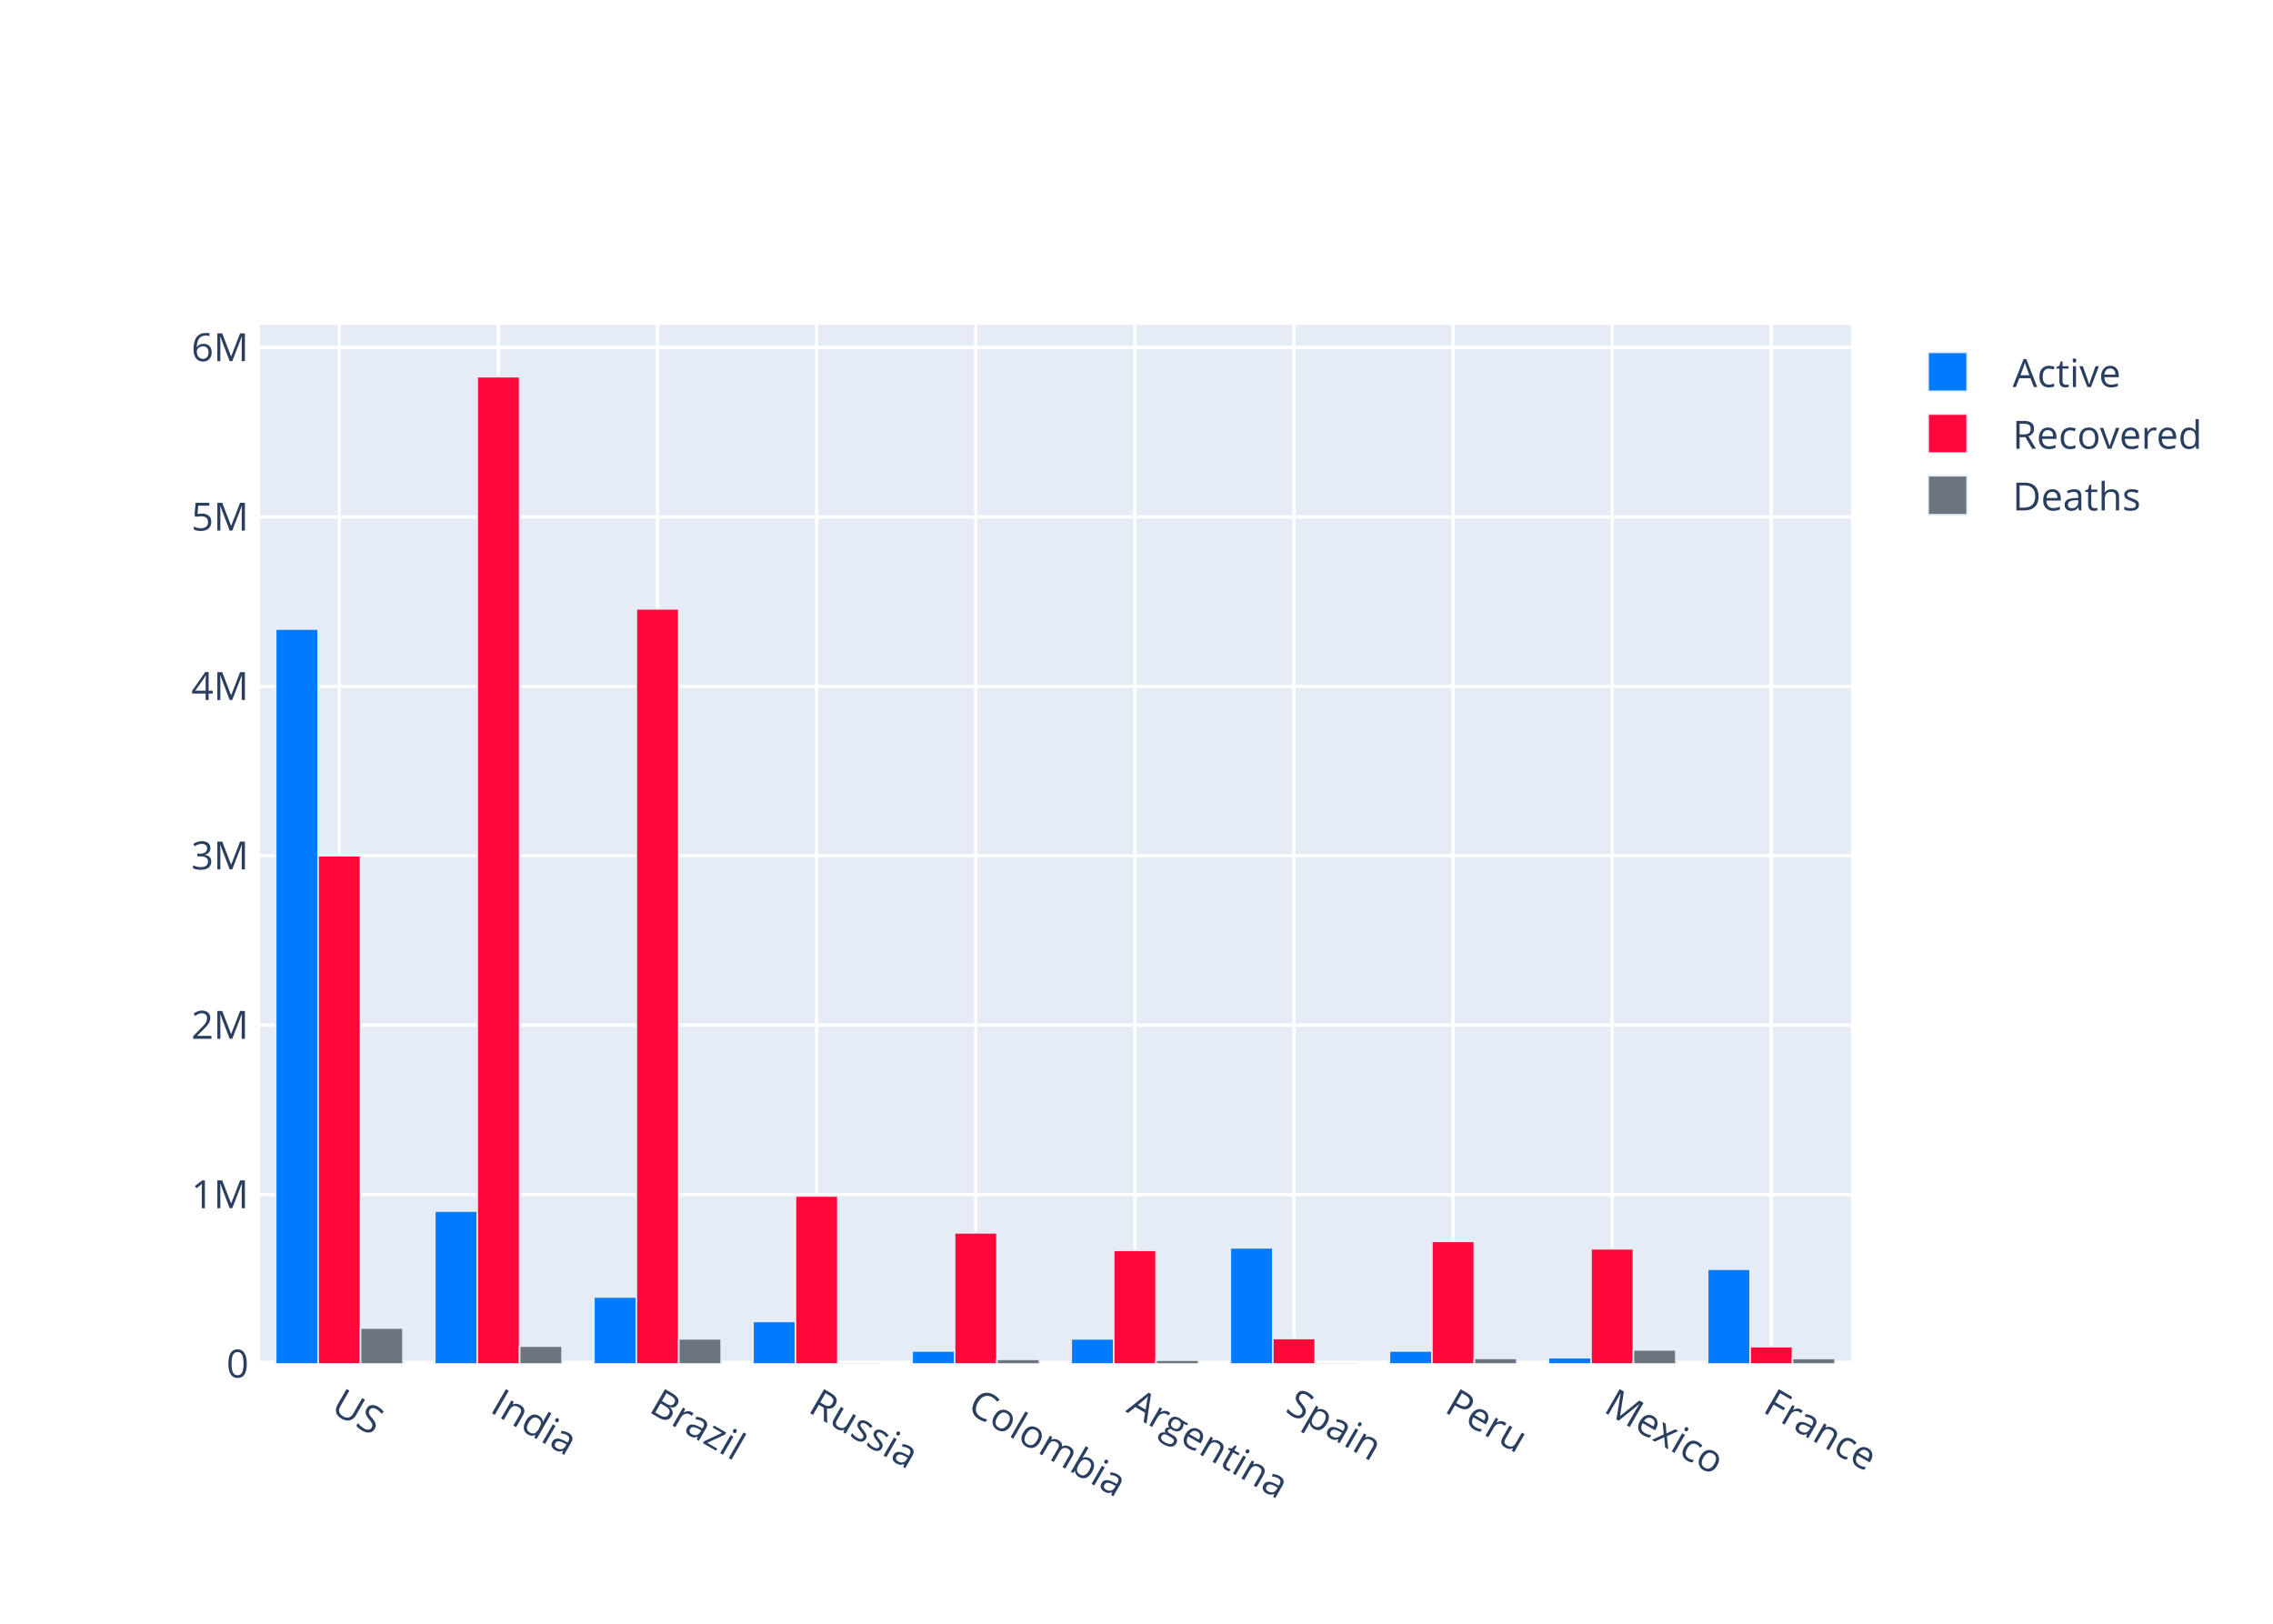
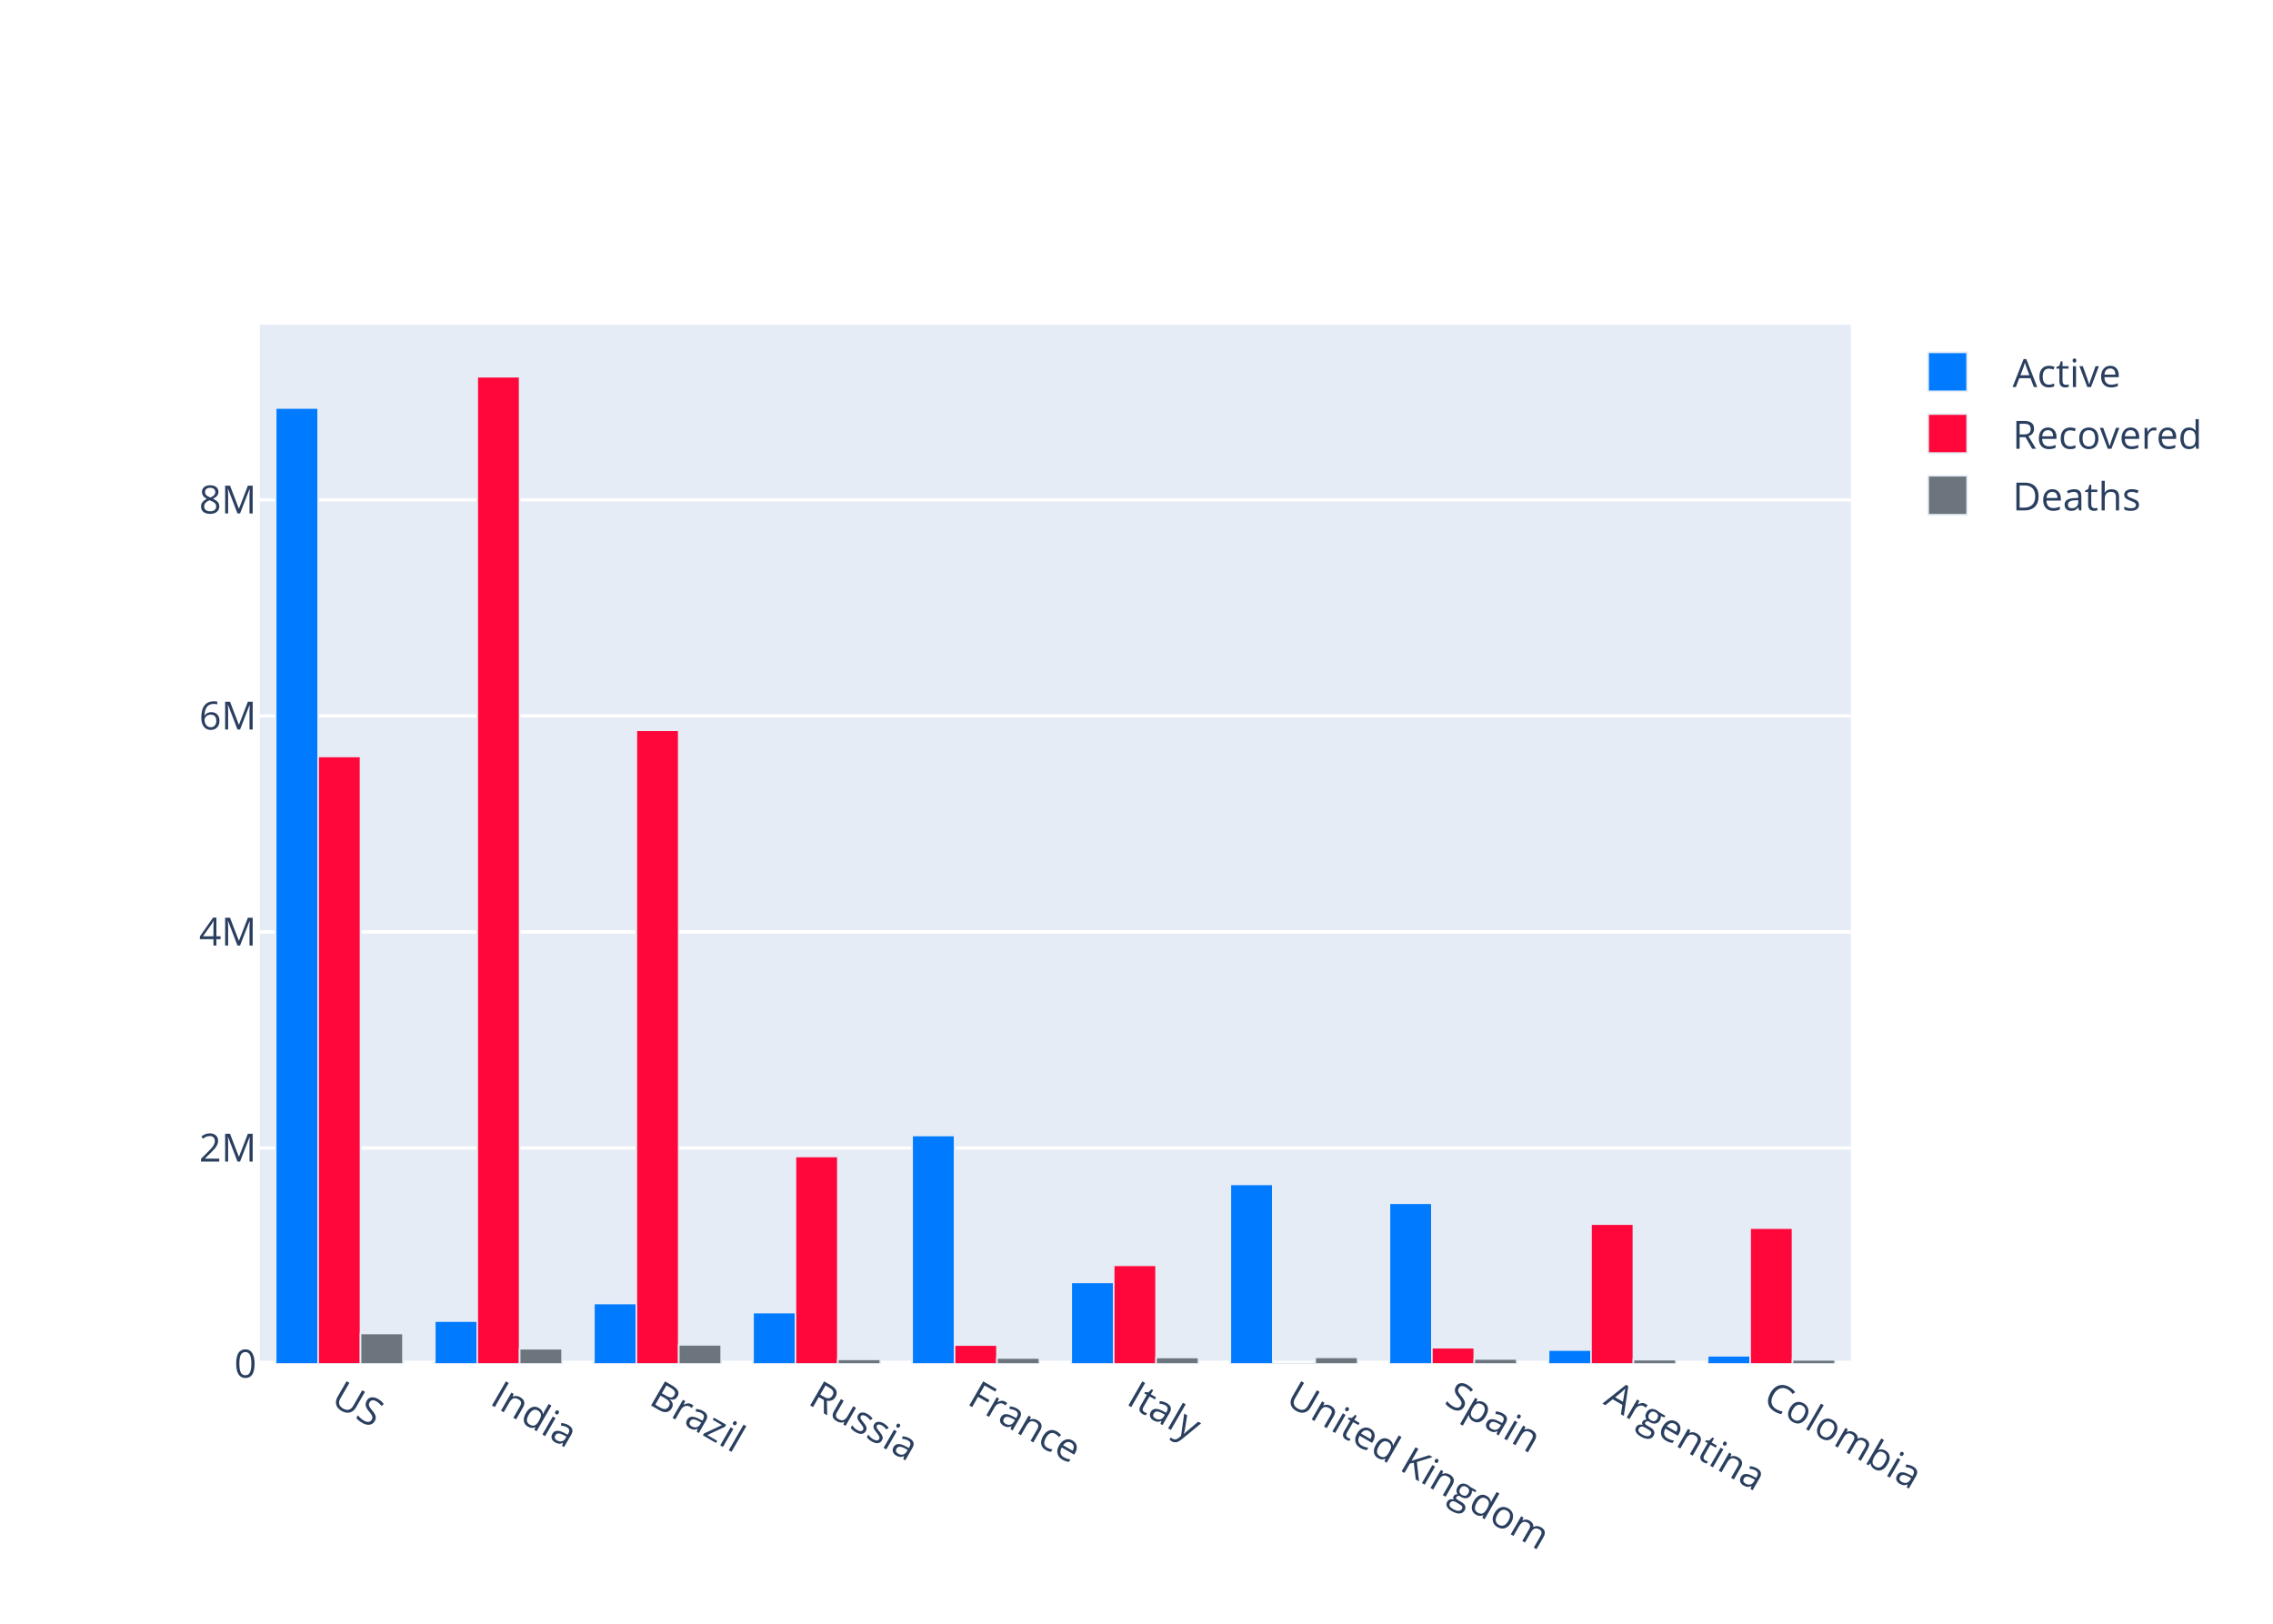
<svg xmlns="http://www.w3.org/2000/svg" class="main-svg" width="700" height="500" style="" viewBox="0 0 700 500">
  <rect x="0" y="0" width="700" height="500" style="fill: rgb(255, 255, 255); fill-opacity: 1;" />
-   <defs id="defs-1c9433">
+   <defs id="defs-4341e1">
    <g class="clips">
-       <clipPath id="clip1c9433xyplot" class="plotclip">
+       <clipPath id="clip4341e1xyplot" class="plotclip">
        <rect width="490" height="320" />
      </clipPath>
-       <clipPath class="axesclip" id="clip1c9433x">
+       <clipPath class="axesclip" id="clip4341e1x">
        <rect x="80" y="0" width="490" height="500" />
      </clipPath>
-       <clipPath class="axesclip" id="clip1c9433y">
+       <clipPath class="axesclip" id="clip4341e1y">
        <rect x="0" y="100" width="700" height="320" />
      </clipPath>
-       <clipPath class="axesclip" id="clip1c9433xy">
+       <clipPath class="axesclip" id="clip4341e1xy">
        <rect x="80" y="100" width="490" height="320" />
      </clipPath>
    </g>
    <g class="gradients" />
  </defs>
  <g class="bglayer">
    <rect class="bg" x="80" y="100" width="490" height="320" style="fill: rgb(229, 236, 246); fill-opacity: 1; stroke-width: 0;" />
  </g>
  <g class="layer-below">
    <g class="imagelayer" />
    <g class="shapelayer" />
  </g>
  <g class="cartesianlayer">
    <g class="subplot xy">
      <g class="layer-subplot">
        <g class="shapelayer" />
        <g class="imagelayer" />
      </g>
      <g class="gridlayer">
-         <g class="x">
-           <path class="xgrid crisp" transform="translate(104.5,0)" d="M0,100v320" style="stroke: rgb(255, 255, 255); stroke-opacity: 1; stroke-width: 1px;" />
-           <path class="xgrid crisp" transform="translate(153.5,0)" d="M0,100v320" style="stroke: rgb(255, 255, 255); stroke-opacity: 1; stroke-width: 1px;" />
-           <path class="xgrid crisp" transform="translate(202.5,0)" d="M0,100v320" style="stroke: rgb(255, 255, 255); stroke-opacity: 1; stroke-width: 1px;" />
-           <path class="xgrid crisp" transform="translate(251.5,0)" d="M0,100v320" style="stroke: rgb(255, 255, 255); stroke-opacity: 1; stroke-width: 1px;" />
-           <path class="xgrid crisp" transform="translate(300.5,0)" d="M0,100v320" style="stroke: rgb(255, 255, 255); stroke-opacity: 1; stroke-width: 1px;" />
-           <path class="xgrid crisp" transform="translate(349.5,0)" d="M0,100v320" style="stroke: rgb(255, 255, 255); stroke-opacity: 1; stroke-width: 1px;" />
-           <path class="xgrid crisp" transform="translate(398.5,0)" d="M0,100v320" style="stroke: rgb(255, 255, 255); stroke-opacity: 1; stroke-width: 1px;" />
-           <path class="xgrid crisp" transform="translate(447.5,0)" d="M0,100v320" style="stroke: rgb(255, 255, 255); stroke-opacity: 1; stroke-width: 1px;" />
-           <path class="xgrid crisp" transform="translate(496.5,0)" d="M0,100v320" style="stroke: rgb(255, 255, 255); stroke-opacity: 1; stroke-width: 1px;" />
-           <path class="xgrid crisp" transform="translate(545.5,0)" d="M0,100v320" style="stroke: rgb(255, 255, 255); stroke-opacity: 1; stroke-width: 1px;" />
-         </g>
+         <g class="x" />
        <g class="y">
-           <path class="ygrid crisp" transform="translate(0,367.84)" d="M80,0h490" style="stroke: rgb(255, 255, 255); stroke-opacity: 1; stroke-width: 1px;" />
-           <path class="ygrid crisp" transform="translate(0,315.67)" d="M80,0h490" style="stroke: rgb(255, 255, 255); stroke-opacity: 1; stroke-width: 1px;" />
-           <path class="ygrid crisp" transform="translate(0,263.51)" d="M80,0h490" style="stroke: rgb(255, 255, 255); stroke-opacity: 1; stroke-width: 1px;" />
-           <path class="ygrid crisp" transform="translate(0,211.34)" d="M80,0h490" style="stroke: rgb(255, 255, 255); stroke-opacity: 1; stroke-width: 1px;" />
-           <path class="ygrid crisp" transform="translate(0,159.18)" d="M80,0h490" style="stroke: rgb(255, 255, 255); stroke-opacity: 1; stroke-width: 1px;" />
-           <path class="ygrid crisp" transform="translate(0,107.01)" d="M80,0h490" style="stroke: rgb(255, 255, 255); stroke-opacity: 1; stroke-width: 1px;" />
+           <path class="ygrid crisp" transform="translate(0,353.48)" d="M80,0h490" style="stroke: rgb(255, 255, 255); stroke-opacity: 1; stroke-width: 1px;" />
+           <path class="ygrid crisp" transform="translate(0,286.96)" d="M80,0h490" style="stroke: rgb(255, 255, 255); stroke-opacity: 1; stroke-width: 1px;" />
+           <path class="ygrid crisp" transform="translate(0,220.44)" d="M80,0h490" style="stroke: rgb(255, 255, 255); stroke-opacity: 1; stroke-width: 1px;" />
+           <path class="ygrid crisp" transform="translate(0,153.91)" d="M80,0h490" style="stroke: rgb(255, 255, 255); stroke-opacity: 1; stroke-width: 1px;" />
        </g>
      </g>
      <g class="zerolinelayer">
        <path class="yzl zl crisp" transform="translate(0,420)" d="M80,0h490" style="stroke: rgb(255, 255, 255); stroke-opacity: 1; stroke-width: 2px;" />
      </g>
      <path class="xlines-below" />
      <path class="ylines-below" />
      <g class="overlines-below" />
      <g class="xaxislayer-below" />
      <g class="yaxislayer-below" />
      <g class="overaxes-below" />
-       <g class="plot" transform="translate(80, 100)" clip-path="url('#clip1c9433xyplot')">
+       <g class="plot" transform="translate(80, 100)" clip-path="url('#clip4341e1xyplot')">
        <g class="barlayer mlayer">
          <g class="trace bars" style="opacity: 1;">
            <g class="points">
              <g class="point">
-                 <path d="M4.9,320V93.71H17.97V320Z" style="vector-effect: non-scaling-stroke; opacity: 1; stroke-width: 0.5px; fill: rgb(0, 123, 255); fill-opacity: 1; stroke: rgb(229, 236, 246); stroke-opacity: 1;" />
-               </g>
-               <g class="point">
-                 <path d="M53.9,320V272.93H66.97V320Z" style="vector-effect: non-scaling-stroke; opacity: 1; stroke-width: 0.5px; fill: rgb(0, 123, 255); fill-opacity: 1; stroke: rgb(229, 236, 246); stroke-opacity: 1;" />
-               </g>
-               <g class="point">
-                 <path d="M102.9,320V299.38H115.97V320Z" style="vector-effect: non-scaling-stroke; opacity: 1; stroke-width: 0.5px; fill: rgb(0, 123, 255); fill-opacity: 1; stroke: rgb(229, 236, 246); stroke-opacity: 1;" />
-               </g>
-               <g class="point">
-                 <path d="M151.9,320V306.91H164.97V320Z" style="vector-effect: non-scaling-stroke; opacity: 1; stroke-width: 0.5px; fill: rgb(0, 123, 255); fill-opacity: 1; stroke: rgb(229, 236, 246); stroke-opacity: 1;" />
-               </g>
-               <g class="point">
-                 <path d="M200.9,320V316.01H213.97V320Z" style="vector-effect: non-scaling-stroke; opacity: 1; stroke-width: 0.5px; fill: rgb(0, 123, 255); fill-opacity: 1; stroke: rgb(229, 236, 246); stroke-opacity: 1;" />
-               </g>
-               <g class="point">
-                 <path d="M249.9,320V312.28H262.97V320Z" style="vector-effect: non-scaling-stroke; opacity: 1; stroke-width: 0.5px; fill: rgb(0, 123, 255); fill-opacity: 1; stroke: rgb(229, 236, 246); stroke-opacity: 1;" />
-               </g>
-               <g class="point">
-                 <path d="M298.9,320V284.24H311.97V320Z" style="vector-effect: non-scaling-stroke; opacity: 1; stroke-width: 0.5px; fill: rgb(0, 123, 255); fill-opacity: 1; stroke: rgb(229, 236, 246); stroke-opacity: 1;" />
-               </g>
-               <g class="point">
-                 <path d="M347.9,320V316.01H360.97V320Z" style="vector-effect: non-scaling-stroke; opacity: 1; stroke-width: 0.5px; fill: rgb(0, 123, 255); fill-opacity: 1; stroke: rgb(229, 236, 246); stroke-opacity: 1;" />
-               </g>
-               <g class="point">
-                 <path d="M396.9,320V318.08H409.97V320Z" style="vector-effect: non-scaling-stroke; opacity: 1; stroke-width: 0.5px; fill: rgb(0, 123, 255); fill-opacity: 1; stroke: rgb(229, 236, 246); stroke-opacity: 1;" />
-               </g>
-               <g class="point">
-                 <path d="M445.9,320V290.84H458.97V320Z" style="vector-effect: non-scaling-stroke; opacity: 1; stroke-width: 0.5px; fill: rgb(0, 123, 255); fill-opacity: 1; stroke: rgb(229, 236, 246); stroke-opacity: 1;" />
+                 <path d="M4.9,320V25.63H17.97V320Z" style="vector-effect: non-scaling-stroke; opacity: 1; stroke-width: 0.5px; fill: rgb(0, 123, 255); fill-opacity: 1; stroke: rgb(229, 236, 246); stroke-opacity: 1;" />
+               </g>
+               <g class="point">
+                 <path d="M53.9,320V306.8H66.97V320Z" style="vector-effect: non-scaling-stroke; opacity: 1; stroke-width: 0.5px; fill: rgb(0, 123, 255); fill-opacity: 1; stroke: rgb(229, 236, 246); stroke-opacity: 1;" />
+               </g>
+               <g class="point">
+                 <path d="M102.9,320V301.38H115.97V320Z" style="vector-effect: non-scaling-stroke; opacity: 1; stroke-width: 0.5px; fill: rgb(0, 123, 255); fill-opacity: 1; stroke: rgb(229, 236, 246); stroke-opacity: 1;" />
+               </g>
+               <g class="point">
+                 <path d="M151.9,320V304.18H164.97V320Z" style="vector-effect: non-scaling-stroke; opacity: 1; stroke-width: 0.5px; fill: rgb(0, 123, 255); fill-opacity: 1; stroke: rgb(229, 236, 246); stroke-opacity: 1;" />
+               </g>
+               <g class="point">
+                 <path d="M200.9,320V249.65H213.97V320Z" style="vector-effect: non-scaling-stroke; opacity: 1; stroke-width: 0.5px; fill: rgb(0, 123, 255); fill-opacity: 1; stroke: rgb(229, 236, 246); stroke-opacity: 1;" />
+               </g>
+               <g class="point">
+                 <path d="M249.9,320V294.88H262.97V320Z" style="vector-effect: non-scaling-stroke; opacity: 1; stroke-width: 0.5px; fill: rgb(0, 123, 255); fill-opacity: 1; stroke: rgb(229, 236, 246); stroke-opacity: 1;" />
+               </g>
+               <g class="point">
+                 <path d="M298.9,320V264.7H311.97V320Z" style="vector-effect: non-scaling-stroke; opacity: 1; stroke-width: 0.5px; fill: rgb(0, 123, 255); fill-opacity: 1; stroke: rgb(229, 236, 246); stroke-opacity: 1;" />
+               </g>
+               <g class="point">
+                 <path d="M347.9,320V270.51H360.97V320Z" style="vector-effect: non-scaling-stroke; opacity: 1; stroke-width: 0.5px; fill: rgb(0, 123, 255); fill-opacity: 1; stroke: rgb(229, 236, 246); stroke-opacity: 1;" />
+               </g>
+               <g class="point">
+                 <path d="M396.9,320V315.72H409.97V320Z" style="vector-effect: non-scaling-stroke; opacity: 1; stroke-width: 0.5px; fill: rgb(0, 123, 255); fill-opacity: 1; stroke: rgb(229, 236, 246); stroke-opacity: 1;" />
+               </g>
+               <g class="point">
+                 <path d="M445.9,320V317.48H458.97V320Z" style="vector-effect: non-scaling-stroke; opacity: 1; stroke-width: 0.5px; fill: rgb(0, 123, 255); fill-opacity: 1; stroke: rgb(229, 236, 246); stroke-opacity: 1;" />
              </g>
            </g>
          </g>
          <g class="trace bars" style="opacity: 1;">
            <g class="points">
              <g class="point">
-                 <path d="M17.97,320V163.51H31.03V320Z" style="vector-effect: non-scaling-stroke; opacity: 1; stroke-width: 0.5px; fill: rgb(255, 7, 58); fill-opacity: 1; stroke: rgb(229, 236, 246); stroke-opacity: 1;" />
+                 <path d="M17.97,320V132.93H31.03V320Z" style="vector-effect: non-scaling-stroke; opacity: 1; stroke-width: 0.5px; fill: rgb(255, 7, 58); fill-opacity: 1; stroke: rgb(229, 236, 246); stroke-opacity: 1;" />
              </g>
              <g class="point">
                <path d="M66.97,320V16H80.03V320Z" style="vector-effect: non-scaling-stroke; opacity: 1; stroke-width: 0.5px; fill: rgb(255, 7, 58); fill-opacity: 1; stroke: rgb(229, 236, 246); stroke-opacity: 1;" />
              </g>
              <g class="point">
-                 <path d="M115.97,320V87.49H129.03V320Z" style="vector-effect: non-scaling-stroke; opacity: 1; stroke-width: 0.5px; fill: rgb(255, 7, 58); fill-opacity: 1; stroke: rgb(229, 236, 246); stroke-opacity: 1;" />
-               </g>
-               <g class="point">
-                 <path d="M164.97,320V268.29H178.03V320Z" style="vector-effect: non-scaling-stroke; opacity: 1; stroke-width: 0.5px; fill: rgb(255, 7, 58); fill-opacity: 1; stroke: rgb(229, 236, 246); stroke-opacity: 1;" />
-               </g>
-               <g class="point">
-                 <path d="M213.97,320V279.63H227.03V320Z" style="vector-effect: non-scaling-stroke; opacity: 1; stroke-width: 0.5px; fill: rgb(255, 7, 58); fill-opacity: 1; stroke: rgb(229, 236, 246); stroke-opacity: 1;" />
-               </g>
-               <g class="point">
-                 <path d="M262.97,320V285.01H276.03V320Z" style="vector-effect: non-scaling-stroke; opacity: 1; stroke-width: 0.5px; fill: rgb(255, 7, 58); fill-opacity: 1; stroke: rgb(229, 236, 246); stroke-opacity: 1;" />
-               </g>
-               <g class="point">
-                 <path d="M311.97,320V312.16H325.03V320Z" style="vector-effect: non-scaling-stroke; opacity: 1; stroke-width: 0.5px; fill: rgb(255, 7, 58); fill-opacity: 1; stroke: rgb(229, 236, 246); stroke-opacity: 1;" />
-               </g>
-               <g class="point">
-                 <path d="M360.97,320V282.25H374.03V320Z" style="vector-effect: non-scaling-stroke; opacity: 1; stroke-width: 0.5px; fill: rgb(255, 7, 58); fill-opacity: 1; stroke: rgb(229, 236, 246); stroke-opacity: 1;" />
-               </g>
-               <g class="point">
-                 <path d="M409.97,320V284.54H423.03V320Z" style="vector-effect: non-scaling-stroke; opacity: 1; stroke-width: 0.5px; fill: rgb(255, 7, 58); fill-opacity: 1; stroke: rgb(229, 236, 246); stroke-opacity: 1;" />
-               </g>
-               <g class="point">
-                 <path d="M458.97,320V314.68H472.03V320Z" style="vector-effect: non-scaling-stroke; opacity: 1; stroke-width: 0.5px; fill: rgb(255, 7, 58); fill-opacity: 1; stroke: rgb(229, 236, 246); stroke-opacity: 1;" />
+                 <path d="M115.97,320V124.87H129.03V320Z" style="vector-effect: non-scaling-stroke; opacity: 1; stroke-width: 0.5px; fill: rgb(255, 7, 58); fill-opacity: 1; stroke: rgb(229, 236, 246); stroke-opacity: 1;" />
+               </g>
+               <g class="point">
+                 <path d="M164.97,320V256.11H178.03V320Z" style="vector-effect: non-scaling-stroke; opacity: 1; stroke-width: 0.5px; fill: rgb(255, 7, 58); fill-opacity: 1; stroke: rgb(229, 236, 246); stroke-opacity: 1;" />
+               </g>
+               <g class="point">
+                 <path d="M213.97,320V314.17H227.03V320Z" style="vector-effect: non-scaling-stroke; opacity: 1; stroke-width: 0.5px; fill: rgb(255, 7, 58); fill-opacity: 1; stroke: rgb(229, 236, 246); stroke-opacity: 1;" />
+               </g>
+               <g class="point">
+                 <path d="M262.97,320V289.62H276.03V320Z" style="vector-effect: non-scaling-stroke; opacity: 1; stroke-width: 0.5px; fill: rgb(255, 7, 58); fill-opacity: 1; stroke: rgb(229, 236, 246); stroke-opacity: 1;" />
+               </g>
+               <g class="point">
+                 <path d="M311.97,320V319.88H325.03V320Z" style="vector-effect: non-scaling-stroke; opacity: 1; stroke-width: 0.5px; fill: rgb(255, 7, 58); fill-opacity: 1; stroke: rgb(229, 236, 246); stroke-opacity: 1;" />
+               </g>
+               <g class="point">
+                 <path d="M360.97,320V315H374.03V320Z" style="vector-effect: non-scaling-stroke; opacity: 1; stroke-width: 0.5px; fill: rgb(255, 7, 58); fill-opacity: 1; stroke: rgb(229, 236, 246); stroke-opacity: 1;" />
+               </g>
+               <g class="point">
+                 <path d="M409.97,320V276.94H423.03V320Z" style="vector-effect: non-scaling-stroke; opacity: 1; stroke-width: 0.5px; fill: rgb(255, 7, 58); fill-opacity: 1; stroke: rgb(229, 236, 246); stroke-opacity: 1;" />
+               </g>
+               <g class="point">
+                 <path d="M458.97,320V278.18H472.03V320Z" style="vector-effect: non-scaling-stroke; opacity: 1; stroke-width: 0.5px; fill: rgb(255, 7, 58); fill-opacity: 1; stroke: rgb(229, 236, 246); stroke-opacity: 1;" />
              </g>
            </g>
          </g>
          <g class="trace bars" style="opacity: 1;">
            <g class="points">
              <g class="point">
-                 <path d="M31.03,320V308.95H44.1V320Z" style="vector-effect: non-scaling-stroke; opacity: 1; stroke-width: 0.5px; fill: rgb(108, 117, 125); fill-opacity: 1; stroke: rgb(229, 236, 246); stroke-opacity: 1;" />
-               </g>
-               <g class="point">
-                 <path d="M80.03,320V314.5H93.1V320Z" style="vector-effect: non-scaling-stroke; opacity: 1; stroke-width: 0.5px; fill: rgb(108, 117, 125); fill-opacity: 1; stroke: rgb(229, 236, 246); stroke-opacity: 1;" />
-               </g>
-               <g class="point">
-                 <path d="M129.03,320V312.27H142.1V320Z" style="vector-effect: non-scaling-stroke; opacity: 1; stroke-width: 0.5px; fill: rgb(108, 117, 125); fill-opacity: 1; stroke: rgb(229, 236, 246); stroke-opacity: 1;" />
-               </g>
-               <g class="point">
-                 <path d="M178.03,320V320H191.1V320Z" style="vector-effect: non-scaling-stroke; opacity: 1; stroke-width: 0.5px; fill: rgb(108, 117, 125); fill-opacity: 1; stroke: rgb(229, 236, 246); stroke-opacity: 1;" />
-               </g>
-               <g class="point">
-                 <path d="M227.03,320V318.58H240.1V320Z" style="vector-effect: non-scaling-stroke; opacity: 1; stroke-width: 0.5px; fill: rgb(108, 117, 125); fill-opacity: 1; stroke: rgb(229, 236, 246); stroke-opacity: 1;" />
-               </g>
-               <g class="point">
-                 <path d="M276.03,320V318.84H289.1V320Z" style="vector-effect: non-scaling-stroke; opacity: 1; stroke-width: 0.5px; fill: rgb(108, 117, 125); fill-opacity: 1; stroke: rgb(229, 236, 246); stroke-opacity: 1;" />
-               </g>
-               <g class="point">
-                 <path d="M325.03,320V320H338.1V320Z" style="vector-effect: non-scaling-stroke; opacity: 1; stroke-width: 0.5px; fill: rgb(108, 117, 125); fill-opacity: 1; stroke: rgb(229, 236, 246); stroke-opacity: 1;" />
-               </g>
-               <g class="point">
-                 <path d="M374.03,320V318.28H387.1V320Z" style="vector-effect: non-scaling-stroke; opacity: 1; stroke-width: 0.5px; fill: rgb(108, 117, 125); fill-opacity: 1; stroke: rgb(229, 236, 246); stroke-opacity: 1;" />
-               </g>
-               <g class="point">
-                 <path d="M423.03,320V315.68H436.1V320Z" style="vector-effect: non-scaling-stroke; opacity: 1; stroke-width: 0.5px; fill: rgb(108, 117, 125); fill-opacity: 1; stroke: rgb(229, 236, 246); stroke-opacity: 1;" />
-               </g>
-               <g class="point">
-                 <path d="M472.03,320V318.31H485.1V320Z" style="vector-effect: non-scaling-stroke; opacity: 1; stroke-width: 0.5px; fill: rgb(108, 117, 125); fill-opacity: 1; stroke: rgb(229, 236, 246); stroke-opacity: 1;" />
+                 <path d="M31.03,320V310.61H44.1V320Z" style="vector-effect: non-scaling-stroke; opacity: 1; stroke-width: 0.5px; fill: rgb(108, 117, 125); fill-opacity: 1; stroke: rgb(229, 236, 246); stroke-opacity: 1;" />
+               </g>
+               <g class="point">
+                 <path d="M80.03,320V315.32H93.1V320Z" style="vector-effect: non-scaling-stroke; opacity: 1; stroke-width: 0.5px; fill: rgb(108, 117, 125); fill-opacity: 1; stroke: rgb(229, 236, 246); stroke-opacity: 1;" />
+               </g>
+               <g class="point">
+                 <path d="M129.03,320V314.11H142.1V320Z" style="vector-effect: non-scaling-stroke; opacity: 1; stroke-width: 0.5px; fill: rgb(108, 117, 125); fill-opacity: 1; stroke: rgb(229, 236, 246); stroke-opacity: 1;" />
+               </g>
+               <g class="point">
+                 <path d="M178.03,320V318.58H191.1V320Z" style="vector-effect: non-scaling-stroke; opacity: 1; stroke-width: 0.5px; fill: rgb(108, 117, 125); fill-opacity: 1; stroke: rgb(229, 236, 246); stroke-opacity: 1;" />
+               </g>
+               <g class="point">
+                 <path d="M227.03,320V318.16H240.1V320Z" style="vector-effect: non-scaling-stroke; opacity: 1; stroke-width: 0.5px; fill: rgb(108, 117, 125); fill-opacity: 1; stroke: rgb(229, 236, 246); stroke-opacity: 1;" />
+               </g>
+               <g class="point">
+                 <path d="M276.03,320V318H289.1V320Z" style="vector-effect: non-scaling-stroke; opacity: 1; stroke-width: 0.5px; fill: rgb(108, 117, 125); fill-opacity: 1; stroke: rgb(229, 236, 246); stroke-opacity: 1;" />
+               </g>
+               <g class="point">
+                 <path d="M325.03,320V317.96H338.1V320Z" style="vector-effect: non-scaling-stroke; opacity: 1; stroke-width: 0.5px; fill: rgb(108, 117, 125); fill-opacity: 1; stroke: rgb(229, 236, 246); stroke-opacity: 1;" />
+               </g>
+               <g class="point">
+                 <path d="M374.03,320V318.46H387.1V320Z" style="vector-effect: non-scaling-stroke; opacity: 1; stroke-width: 0.5px; fill: rgb(108, 117, 125); fill-opacity: 1; stroke: rgb(229, 236, 246); stroke-opacity: 1;" />
+               </g>
+               <g class="point">
+                 <path d="M423.03,320V318.68H436.1V320Z" style="vector-effect: non-scaling-stroke; opacity: 1; stroke-width: 0.5px; fill: rgb(108, 117, 125); fill-opacity: 1; stroke: rgb(229, 236, 246); stroke-opacity: 1;" />
+               </g>
+               <g class="point">
+                 <path d="M472.03,320V318.74H485.1V320Z" style="vector-effect: non-scaling-stroke; opacity: 1; stroke-width: 0.5px; fill: rgb(108, 117, 125); fill-opacity: 1; stroke: rgb(229, 236, 246); stroke-opacity: 1;" />
              </g>
            </g>
          </g>
        </g>
      </g>
      <g class="overplot" />
-       <path class="xlines-above crisp" d="M79,420.5H570" style="fill: none; stroke-width: 1px; stroke: rgb(255, 255, 255); stroke-opacity: 1;" />
-       <path class="ylines-above crisp" d="M79.5,100V420" style="fill: none; stroke-width: 1px; stroke: rgb(255, 255, 255); stroke-opacity: 1;" />
+       <path class="xlines-above crisp" d="M0,0" style="fill: none;" />
+       <path class="ylines-above crisp" d="M0,0" style="fill: none;" />
      <g class="overlines-above" />
      <g class="xaxislayer-above">
        <g class="xtick">
-           <text text-anchor="start" x="0" y="435.4" transform="translate(104.5,0) rotate(30,0,429.4)" style="font-family: 'Open Sans', verdana, arial, sans-serif; font-size: 12px; fill: rgb(42, 63, 95); fill-opacity: 1; white-space: pre;">US</text>
-         </g>
-         <g class="xtick">
-           <text text-anchor="start" x="0" y="435.4" transform="translate(153.5,0) rotate(30,0,429.4)" style="font-family: 'Open Sans', verdana, arial, sans-serif; font-size: 12px; fill: rgb(42, 63, 95); fill-opacity: 1; white-space: pre;">India</text>
-         </g>
-         <g class="xtick">
-           <text text-anchor="start" x="0" y="435.4" transform="translate(202.5,0) rotate(30,0,429.4)" style="font-family: 'Open Sans', verdana, arial, sans-serif; font-size: 12px; fill: rgb(42, 63, 95); fill-opacity: 1; white-space: pre;">Brazil</text>
-         </g>
-         <g class="xtick">
-           <text text-anchor="start" x="0" y="435.4" transform="translate(251.5,0) rotate(30,0,429.4)" style="font-family: 'Open Sans', verdana, arial, sans-serif; font-size: 12px; fill: rgb(42, 63, 95); fill-opacity: 1; white-space: pre;">Russia</text>
-         </g>
-         <g class="xtick">
-           <text text-anchor="start" x="0" y="435.4" transform="translate(300.5,0) rotate(30,0,429.4)" style="font-family: 'Open Sans', verdana, arial, sans-serif; font-size: 12px; fill: rgb(42, 63, 95); fill-opacity: 1; white-space: pre;">Colombia</text>
-         </g>
-         <g class="xtick">
-           <text text-anchor="start" x="0" y="435.4" transform="translate(349.5,0) rotate(30,0,429.4)" style="font-family: 'Open Sans', verdana, arial, sans-serif; font-size: 12px; fill: rgb(42, 63, 95); fill-opacity: 1; white-space: pre;">Argentina</text>
-         </g>
-         <g class="xtick">
-           <text text-anchor="start" x="0" y="435.4" transform="translate(398.5,0) rotate(30,0,429.4)" style="font-family: 'Open Sans', verdana, arial, sans-serif; font-size: 12px; fill: rgb(42, 63, 95); fill-opacity: 1; white-space: pre;">Spain</text>
-         </g>
-         <g class="xtick">
-           <text text-anchor="start" x="0" y="435.4" transform="translate(447.5,0) rotate(30,0,429.4)" style="font-family: 'Open Sans', verdana, arial, sans-serif; font-size: 12px; fill: rgb(42, 63, 95); fill-opacity: 1; white-space: pre;">Peru</text>
-         </g>
-         <g class="xtick">
-           <text text-anchor="start" x="0" y="435.4" transform="translate(496.5,0) rotate(30,0,429.4)" style="font-family: 'Open Sans', verdana, arial, sans-serif; font-size: 12px; fill: rgb(42, 63, 95); fill-opacity: 1; white-space: pre;">Mexico</text>
-         </g>
-         <g class="xtick">
-           <text text-anchor="start" x="0" y="435.4" transform="translate(545.5,0) rotate(30,0,429.4)" style="font-family: 'Open Sans', verdana, arial, sans-serif; font-size: 12px; fill: rgb(42, 63, 95); fill-opacity: 1; white-space: pre;">France</text>
+           <text text-anchor="start" x="0" y="433" transform="translate(104.5,0) rotate(30,0,427)" style="font-family: 'Open Sans', verdana, arial, sans-serif; font-size: 12px; fill: rgb(42, 63, 95); fill-opacity: 1; white-space: pre;">US</text>
+         </g>
+         <g class="xtick">
+           <text text-anchor="start" x="0" y="433" transform="translate(153.5,0) rotate(30,0,427)" style="font-family: 'Open Sans', verdana, arial, sans-serif; font-size: 12px; fill: rgb(42, 63, 95); fill-opacity: 1; white-space: pre;">India</text>
+         </g>
+         <g class="xtick">
+           <text text-anchor="start" x="0" y="433" transform="translate(202.5,0) rotate(30,0,427)" style="font-family: 'Open Sans', verdana, arial, sans-serif; font-size: 12px; fill: rgb(42, 63, 95); fill-opacity: 1; white-space: pre;">Brazil</text>
+         </g>
+         <g class="xtick">
+           <text text-anchor="start" x="0" y="433" transform="translate(251.5,0) rotate(30,0,427)" style="font-family: 'Open Sans', verdana, arial, sans-serif; font-size: 12px; fill: rgb(42, 63, 95); fill-opacity: 1; white-space: pre;">Russia</text>
+         </g>
+         <g class="xtick">
+           <text text-anchor="start" x="0" y="433" transform="translate(300.5,0) rotate(30,0,427)" style="font-family: 'Open Sans', verdana, arial, sans-serif; font-size: 12px; fill: rgb(42, 63, 95); fill-opacity: 1; white-space: pre;">France</text>
+         </g>
+         <g class="xtick">
+           <text text-anchor="start" x="0" y="433" transform="translate(349.5,0) rotate(30,0,427)" style="font-family: 'Open Sans', verdana, arial, sans-serif; font-size: 12px; fill: rgb(42, 63, 95); fill-opacity: 1; white-space: pre;">Italy</text>
+         </g>
+         <g class="xtick">
+           <text text-anchor="start" x="0" y="433" transform="translate(398.5,0) rotate(30,0,427)" style="font-family: 'Open Sans', verdana, arial, sans-serif; font-size: 12px; fill: rgb(42, 63, 95); fill-opacity: 1; white-space: pre;">United Kingdom</text>
+         </g>
+         <g class="xtick">
+           <text text-anchor="start" x="0" y="433" transform="translate(447.5,0) rotate(30,0,427)" style="font-family: 'Open Sans', verdana, arial, sans-serif; font-size: 12px; fill: rgb(42, 63, 95); fill-opacity: 1; white-space: pre;">Spain</text>
+         </g>
+         <g class="xtick">
+           <text text-anchor="start" x="0" y="433" transform="translate(496.5,0) rotate(30,0,427)" style="font-family: 'Open Sans', verdana, arial, sans-serif; font-size: 12px; fill: rgb(42, 63, 95); fill-opacity: 1; white-space: pre;">Argentina</text>
+         </g>
+         <g class="xtick">
+           <text text-anchor="start" x="0" y="433" transform="translate(545.5,0) rotate(30,0,427)" style="font-family: 'Open Sans', verdana, arial, sans-serif; font-size: 12px; fill: rgb(42, 63, 95); fill-opacity: 1; white-space: pre;">Colombia</text>
        </g>
      </g>
      <g class="yaxislayer-above">
        <g class="ytick">
-           <text text-anchor="end" x="76.6" y="4.2" transform="translate(0,420)" style="font-family: 'Open Sans', verdana, arial, sans-serif; font-size: 12px; fill: rgb(42, 63, 95); fill-opacity: 1; white-space: pre;">0</text>
-         </g>
-         <g class="ytick">
-           <text text-anchor="end" x="76.6" y="4.2" transform="translate(0,367.84)" style="font-family: 'Open Sans', verdana, arial, sans-serif; font-size: 12px; fill: rgb(42, 63, 95); fill-opacity: 1; white-space: pre;">1M</text>
-         </g>
-         <g class="ytick">
-           <text text-anchor="end" x="76.6" y="4.2" transform="translate(0,315.67)" style="font-family: 'Open Sans', verdana, arial, sans-serif; font-size: 12px; fill: rgb(42, 63, 95); fill-opacity: 1; white-space: pre;">2M</text>
-         </g>
-         <g class="ytick">
-           <text text-anchor="end" x="76.6" y="4.2" transform="translate(0,263.51)" style="font-family: 'Open Sans', verdana, arial, sans-serif; font-size: 12px; fill: rgb(42, 63, 95); fill-opacity: 1; white-space: pre;">3M</text>
-         </g>
-         <g class="ytick">
-           <text text-anchor="end" x="76.6" y="4.2" transform="translate(0,211.34)" style="font-family: 'Open Sans', verdana, arial, sans-serif; font-size: 12px; fill: rgb(42, 63, 95); fill-opacity: 1; white-space: pre;">4M</text>
-         </g>
-         <g class="ytick">
-           <text text-anchor="end" x="76.6" y="4.2" transform="translate(0,159.18)" style="font-family: 'Open Sans', verdana, arial, sans-serif; font-size: 12px; fill: rgb(42, 63, 95); fill-opacity: 1; white-space: pre;">5M</text>
-         </g>
-         <g class="ytick">
-           <text text-anchor="end" x="76.6" y="4.2" transform="translate(0,107.01)" style="font-family: 'Open Sans', verdana, arial, sans-serif; font-size: 12px; fill: rgb(42, 63, 95); fill-opacity: 1; white-space: pre;">6M</text>
+           <text text-anchor="end" x="79" y="4.2" transform="translate(0,420)" style="font-family: 'Open Sans', verdana, arial, sans-serif; font-size: 12px; fill: rgb(42, 63, 95); fill-opacity: 1; white-space: pre;">0</text>
+         </g>
+         <g class="ytick">
+           <text text-anchor="end" x="79" y="4.2" transform="translate(0,353.48)" style="font-family: 'Open Sans', verdana, arial, sans-serif; font-size: 12px; fill: rgb(42, 63, 95); fill-opacity: 1; white-space: pre;">2M</text>
+         </g>
+         <g class="ytick">
+           <text text-anchor="end" x="79" y="4.2" transform="translate(0,286.96)" style="font-family: 'Open Sans', verdana, arial, sans-serif; font-size: 12px; fill: rgb(42, 63, 95); fill-opacity: 1; white-space: pre;">4M</text>
+         </g>
+         <g class="ytick">
+           <text text-anchor="end" x="79" y="4.2" transform="translate(0,220.44)" style="font-family: 'Open Sans', verdana, arial, sans-serif; font-size: 12px; fill: rgb(42, 63, 95); fill-opacity: 1; white-space: pre;">6M</text>
+         </g>
+         <g class="ytick">
+           <text text-anchor="end" x="79" y="4.2" transform="translate(0,153.91)" style="font-family: 'Open Sans', verdana, arial, sans-serif; font-size: 12px; fill: rgb(42, 63, 95); fill-opacity: 1; white-space: pre;">8M</text>
        </g>
      </g>
      <g class="overaxes-above" />
    </g>
  </g>
  <g class="polarlayer" />
  <g class="ternarylayer" />
  <g class="geolayer" />
  <g class="funnelarealayer" />
  <g class="pielayer" />
  <g class="treemaplayer" />
  <g class="sunburstlayer" />
  <g class="glimages" />
-   <defs id="topdefs-1c9433">
+   <defs id="topdefs-4341e1">
    <g class="clips" />
-     <clipPath id="legend1c9433">
+     <clipPath id="legend4341e1">
      <rect width="108" height="67" x="0" y="0" />
    </clipPath>
  </defs>
  <g class="layer-above">
    <g class="imagelayer" />
    <g class="shapelayer" />
  </g>
  <g class="infolayer">
    <g class="legend" pointer-events="all" transform="translate(579.8, 100)">
      <rect class="bg" shape-rendering="crispEdges" width="108" height="67" x="0" y="0" style="stroke: rgb(68, 68, 68); stroke-opacity: 1; fill: rgb(255, 255, 255); fill-opacity: 1; stroke-width: 0px;" />
-       <g class="scrollbox" transform="translate(0, 0)" clip-path="url('#legend1c9433')">
+       <g class="scrollbox" transform="translate(0, 0)" clip-path="url('#legend4341e1')">
        <g class="groups">
          <g class="traces" transform="translate(0, 14.5)" style="opacity: 1;">
-             <text class="legendtext user-select-none" text-anchor="start" x="40" y="4.68" style="font-family: 'Open Sans', verdana, arial, sans-serif; font-size: 12px; fill: rgb(42, 63, 95); fill-opacity: 1; white-space: pre;">Active</text>
+             <text class="legendtext" text-anchor="start" x="40" y="4.68" style="font-family: 'Open Sans', verdana, arial, sans-serif; font-size: 12px; fill: rgb(42, 63, 95); fill-opacity: 1; white-space: pre;">Active</text>
            <g class="layers" style="opacity: 1;">
              <g class="legendfill" />
              <g class="legendlines" />
              <g class="legendsymbols">
                <g class="legendpoints">
                  <path class="legendundefined" d="M6,6H-6V-6H6Z" transform="translate(20,0)" style="stroke-width: 0.5px; fill: rgb(0, 123, 255); fill-opacity: 1; stroke: rgb(229, 236, 246); stroke-opacity: 1;" />
                </g>
              </g>
            </g>
-             <rect class="legendtoggle" pointer-events="all" x="0" y="-9.5" width="102.547" height="19" style="cursor: pointer; fill: rgb(0, 0, 0); fill-opacity: 0;" />
+             <rect class="legendtoggle" x="0" y="-9.5" width="102.547" height="19" style="fill: rgb(0, 0, 0); fill-opacity: 0;" />
          </g>
          <g class="traces" transform="translate(0, 33.5)" style="opacity: 1;">
-             <text class="legendtext user-select-none" text-anchor="start" x="40" y="4.68" style="font-family: 'Open Sans', verdana, arial, sans-serif; font-size: 12px; fill: rgb(42, 63, 95); fill-opacity: 1; white-space: pre;">Recovered</text>
+             <text class="legendtext" text-anchor="start" x="40" y="4.68" style="font-family: 'Open Sans', verdana, arial, sans-serif; font-size: 12px; fill: rgb(42, 63, 95); fill-opacity: 1; white-space: pre;">Recovered</text>
            <g class="layers" style="opacity: 1;">
              <g class="legendfill" />
              <g class="legendlines" />
              <g class="legendsymbols">
                <g class="legendpoints">
                  <path class="legendundefined" d="M6,6H-6V-6H6Z" transform="translate(20,0)" style="stroke-width: 0.5px; fill: rgb(255, 7, 58); fill-opacity: 1; stroke: rgb(229, 236, 246); stroke-opacity: 1;" />
                </g>
              </g>
            </g>
-             <rect class="legendtoggle" pointer-events="all" x="0" y="-9.5" width="102.547" height="19" style="cursor: pointer; fill: rgb(0, 0, 0); fill-opacity: 0;" />
+             <rect class="legendtoggle" x="0" y="-9.5" width="102.547" height="19" style="fill: rgb(0, 0, 0); fill-opacity: 0;" />
          </g>
          <g class="traces" transform="translate(0, 52.5)" style="opacity: 1;">
-             <text class="legendtext user-select-none" text-anchor="start" x="40" y="4.68" style="font-family: 'Open Sans', verdana, arial, sans-serif; font-size: 12px; fill: rgb(42, 63, 95); fill-opacity: 1; white-space: pre;">Deaths</text>
+             <text class="legendtext" text-anchor="start" x="40" y="4.68" style="font-family: 'Open Sans', verdana, arial, sans-serif; font-size: 12px; fill: rgb(42, 63, 95); fill-opacity: 1; white-space: pre;">Deaths</text>
            <g class="layers" style="opacity: 1;">
              <g class="legendfill" />
              <g class="legendlines" />
              <g class="legendsymbols">
                <g class="legendpoints">
                  <path class="legendundefined" d="M6,6H-6V-6H6Z" transform="translate(20,0)" style="stroke-width: 0.5px; fill: rgb(108, 117, 125); fill-opacity: 1; stroke: rgb(229, 236, 246); stroke-opacity: 1;" />
                </g>
              </g>
            </g>
-             <rect class="legendtoggle" pointer-events="all" x="0" y="-9.5" width="102.547" height="19" style="cursor: pointer; fill: rgb(0, 0, 0); fill-opacity: 0;" />
+             <rect class="legendtoggle" x="0" y="-9.5" width="102.547" height="19" style="fill: rgb(0, 0, 0); fill-opacity: 0;" />
          </g>
        </g>
      </g>
      <rect class="scrollbar" rx="20" ry="3" width="0" height="0" x="0" y="0" style="fill: rgb(128, 139, 164); fill-opacity: 1;" />
    </g>
    <g class="g-gtitle" />
    <g class="g-xtitle" />
    <g class="g-ytitle" />
  </g>
</svg>
